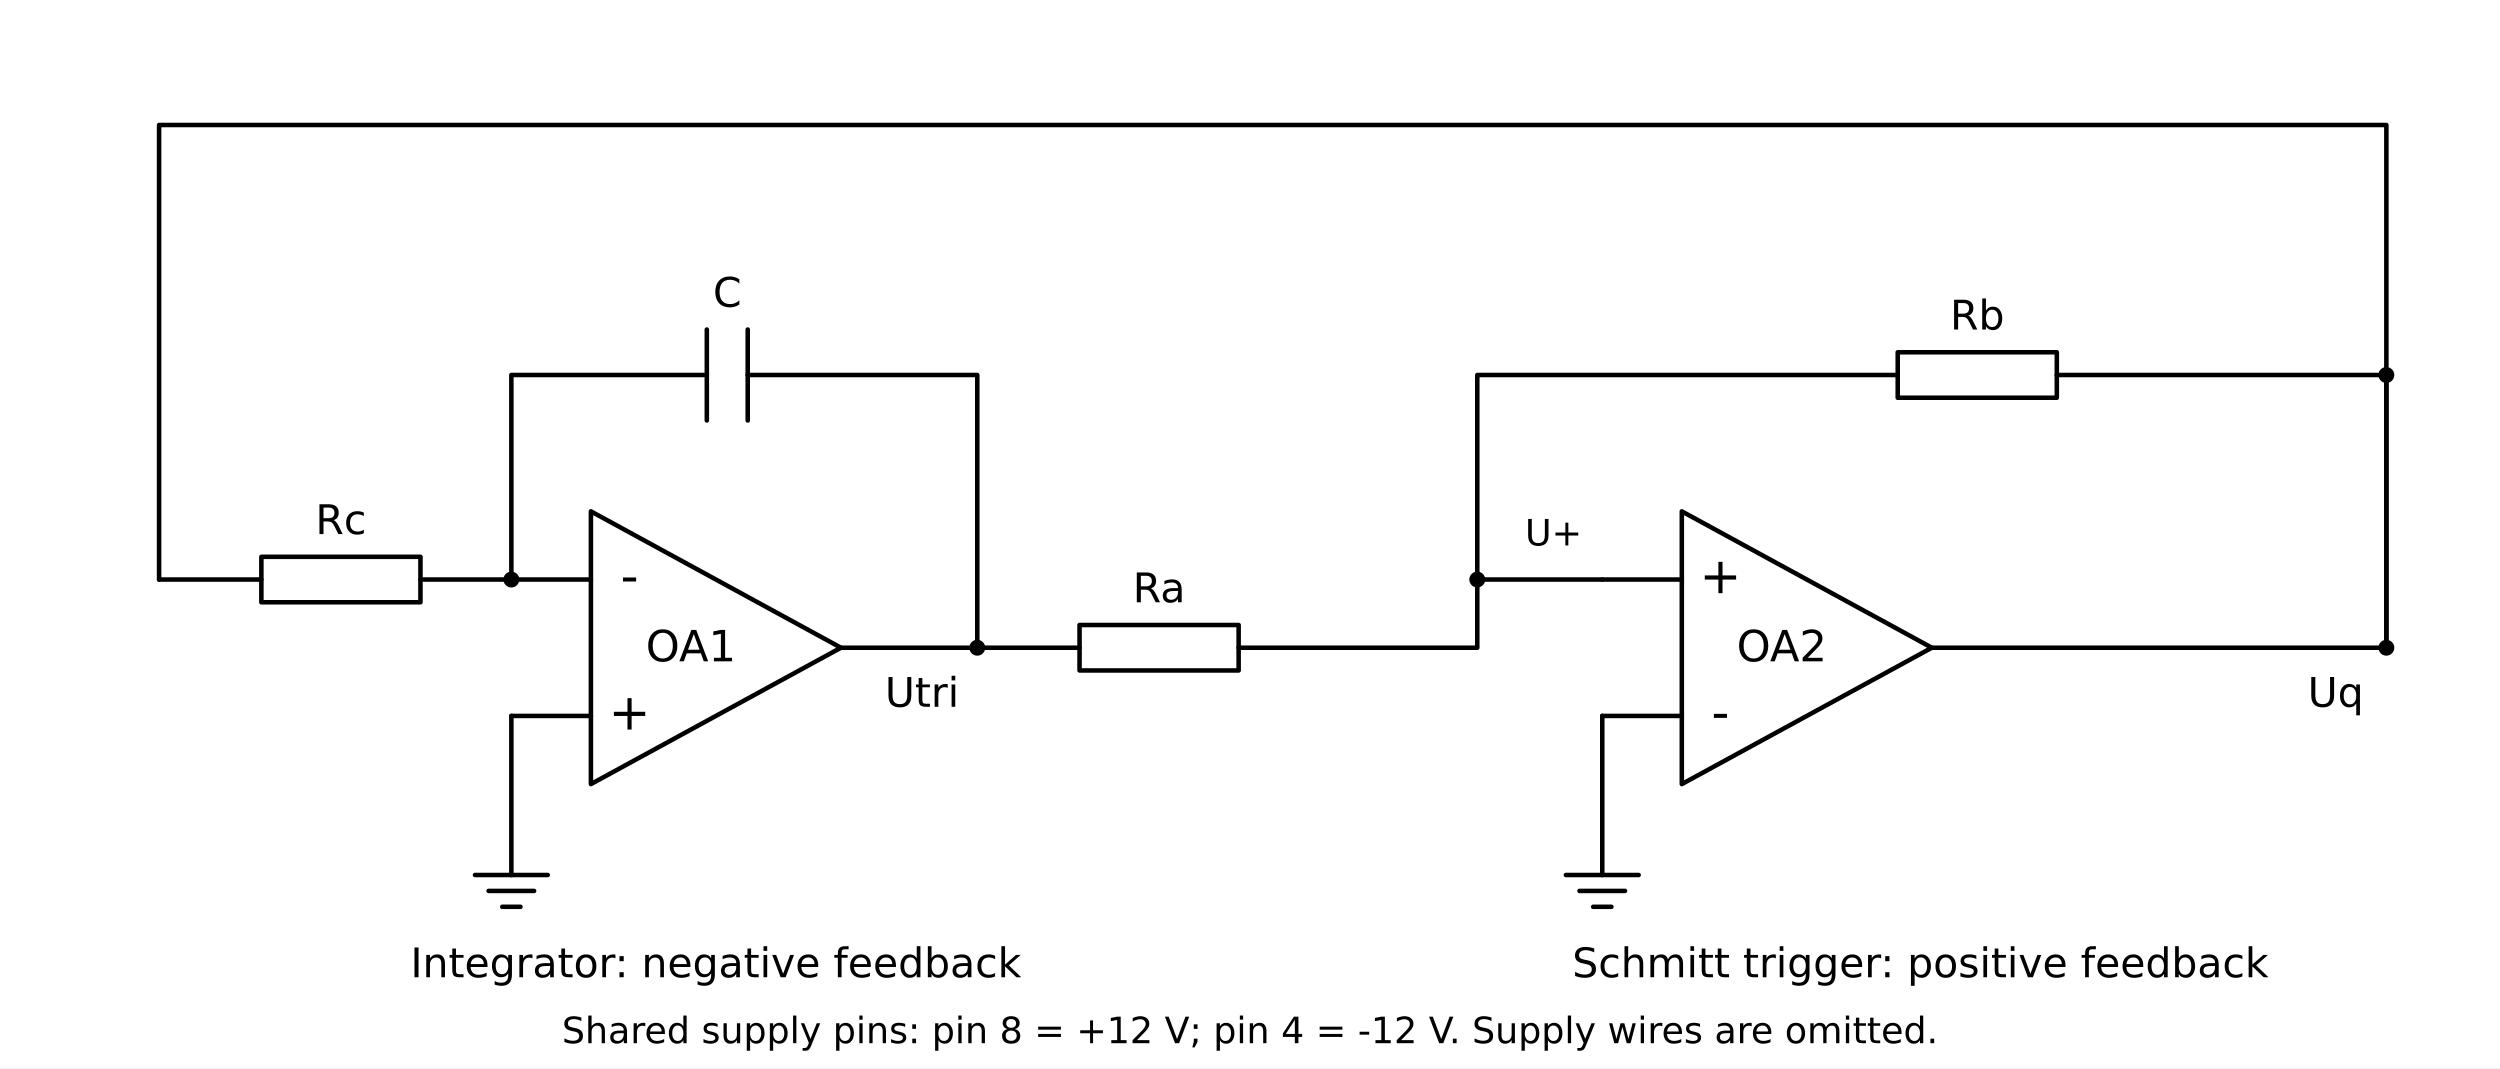
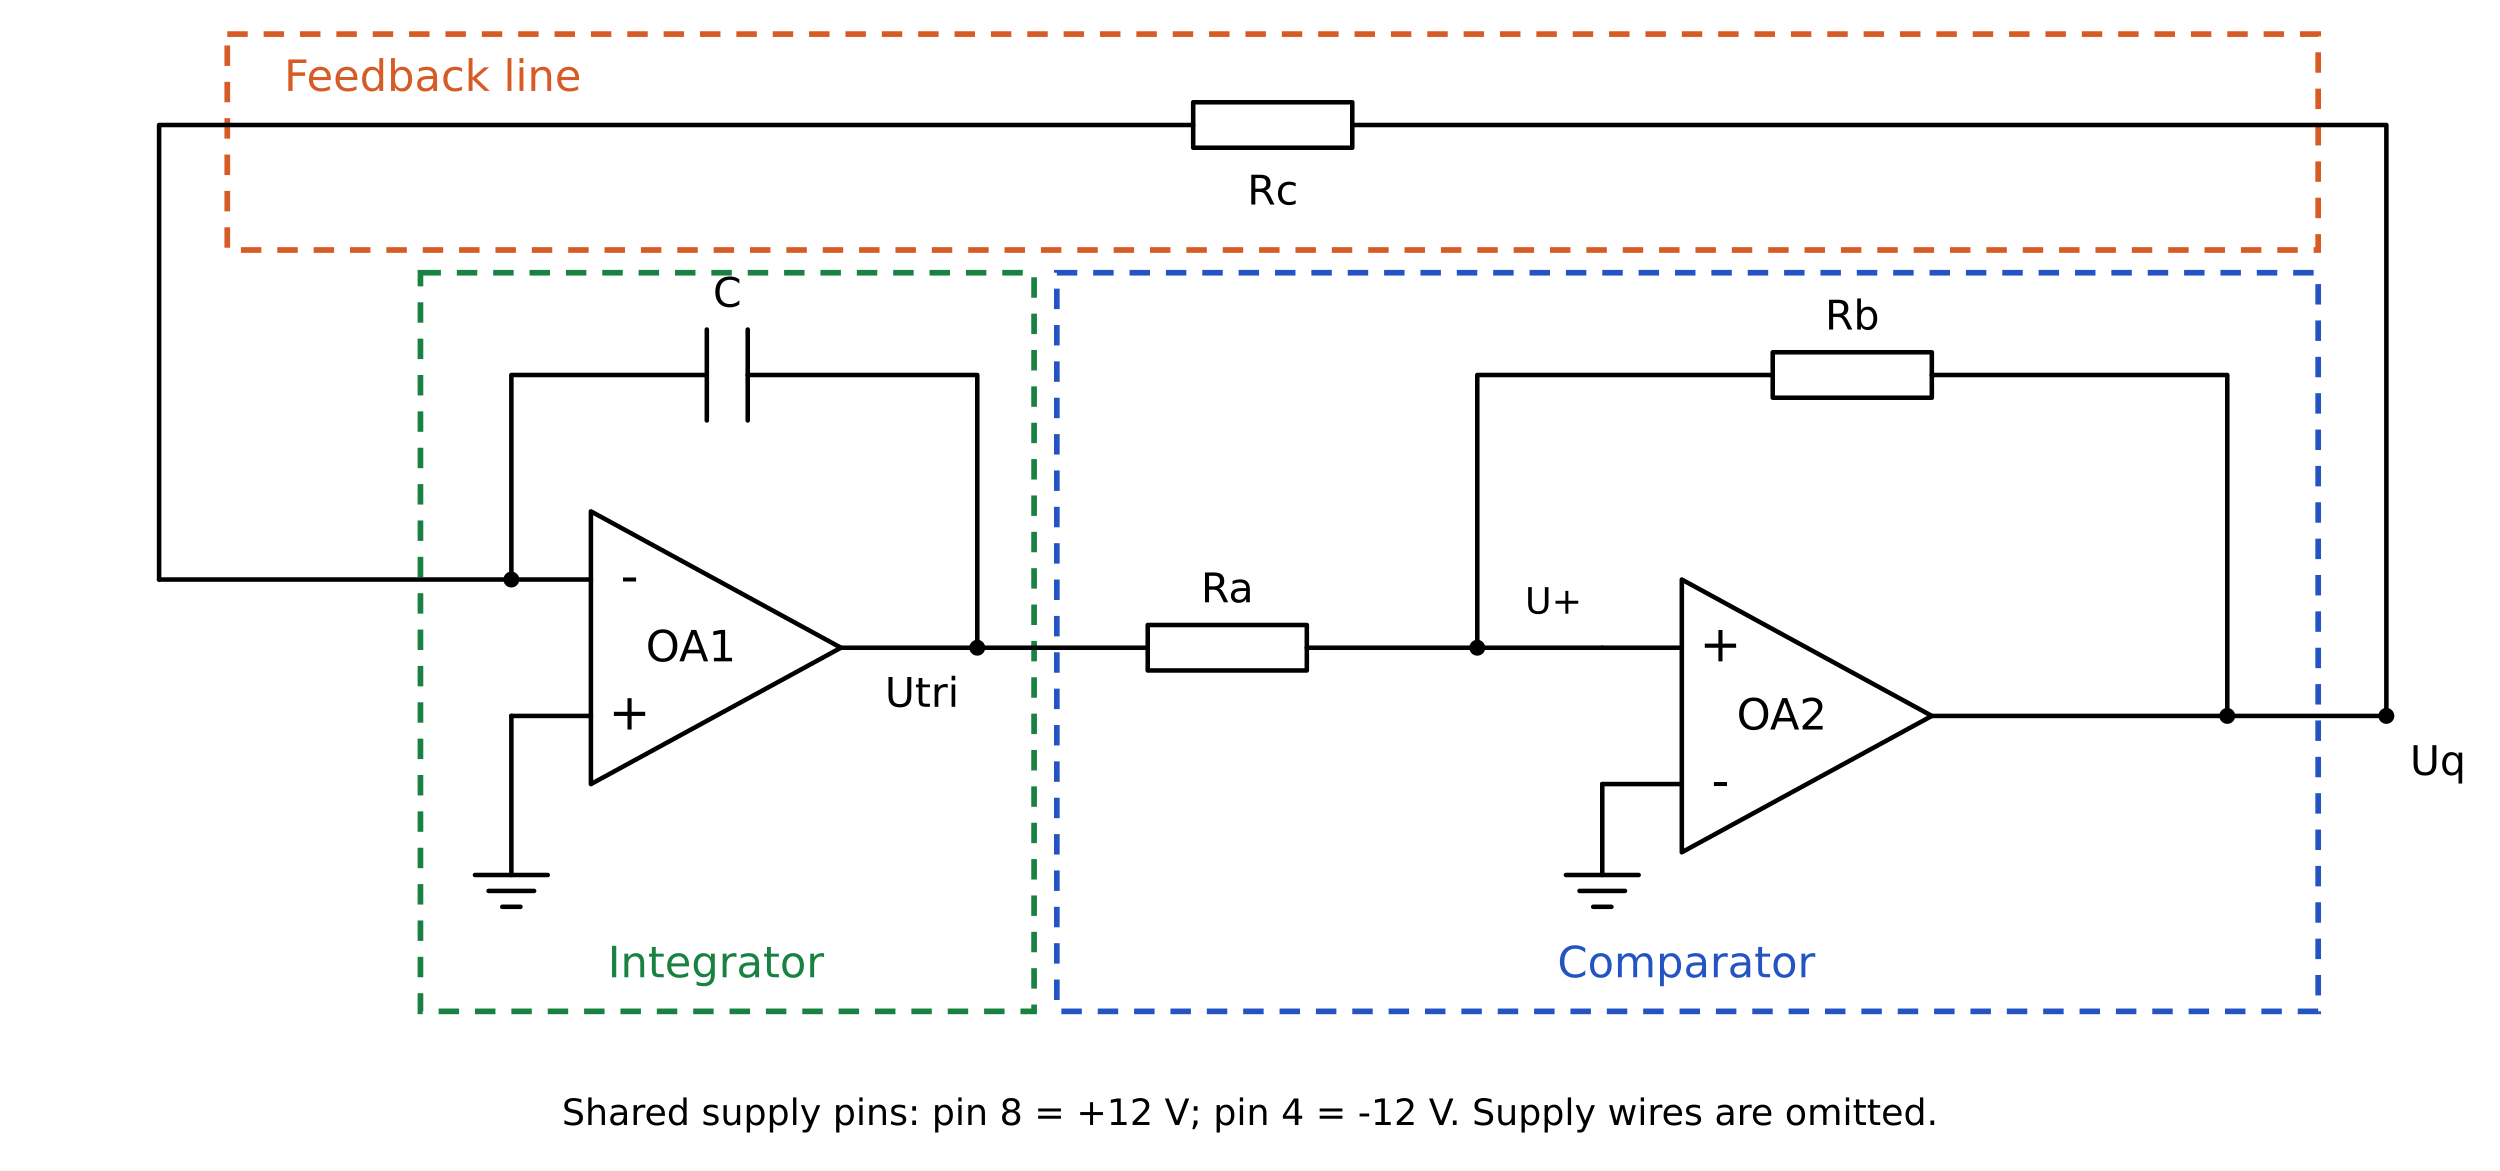
- <svg xmlns="http://www.w3.org/2000/svg" viewBox="0 0 1100 470" role="img" aria-labelledby="title desc">
-   <rect width="1100" height="470" fill="#fff" />
+ <svg xmlns="http://www.w3.org/2000/svg" viewBox="0 0 1100 515" role="img" aria-labelledby="title desc">
+   <rect width="1100" height="515" fill="#fff" />
  <defs>
    <marker id="arrow" markerWidth="8" markerHeight="8" refX="7" refY="4" orient="auto">
      <path d="M0,0 L8,4 L0,8 Z" fill="#000" />
    </marker>
  </defs>
+   <g fill="none" stroke-width="2.5" stroke-dasharray="9 7">
+     <rect x="100" y="15" width="920" height="95" stroke="#d65b25" />
+     <rect x="185" y="120" width="270" height="325" stroke="#198242" />
+     <rect x="465" y="120" width="555" height="325" stroke="#2454c4" />
+   </g>
+   <text x="125" y="40" font-family="DejaVu Sans,Arial,sans-serif" font-size="19" fill="#d65b25">Feedback line</text>
  <g fill="none" stroke="#000" stroke-width="2" stroke-linecap="round" stroke-linejoin="round">
    <polyline points="260,225 370,285 260,345 260,225" />
    <polyline points="225,255 260,255" />
    <polyline points="225,315 260,315" />
    <text x="277" y="261" font-family="DejaVu Sans,Arial,sans-serif" font-size="22" text-anchor="middle" fill="#000" stroke="none">-</text>
    <text x="277" y="321" font-family="DejaVu Sans,Arial,sans-serif" font-size="22" text-anchor="middle" fill="#000" stroke="none">+</text>
    <text x="304" y="291" font-family="DejaVu Sans,Arial,sans-serif" font-size="19" text-anchor="middle" fill="#000" stroke="none">OA1</text>
-     <polyline points="740,225 850,285 740,345 740,225" />
-     <polyline points="705,255 740,255" />
-     <polyline points="705,315 740,315" />
-     <text x="757" y="261" font-family="DejaVu Sans,Arial,sans-serif" font-size="22" text-anchor="middle" fill="#000" stroke="none">+</text>
-     <text x="757" y="321" font-family="DejaVu Sans,Arial,sans-serif" font-size="22" text-anchor="middle" fill="#000" stroke="none">-</text>
-     <text x="784" y="291" font-family="DejaVu Sans,Arial,sans-serif" font-size="19" text-anchor="middle" fill="#000" stroke="none">OA2</text>
-     <polyline points="70,255 115,255" />
-     <rect x="115" y="245" width="70" height="20" />
-     <text x="150.0" y="235" font-family="DejaVu Sans,Arial,sans-serif" font-size="18" text-anchor="middle" fill="#000" stroke="none">Rc</text>
-     <polyline points="185,255 225,255" />
-     <polyline points="370,285 430,285 475,285" />
-     <rect x="475" y="275" width="70" height="20" />
-     <text x="510.0" y="265" font-family="DejaVu Sans,Arial,sans-serif" font-size="18" text-anchor="middle" fill="#000" stroke="none">Ra</text>
-     <polyline points="545,285 650,285 650,255 705,255" />
+     <polyline points="740,255 850,315 740,375 740,255" />
+     <polyline points="705,285 740,285" />
+     <polyline points="705,345 740,345" />
+     <text x="757" y="291" font-family="DejaVu Sans,Arial,sans-serif" font-size="22" text-anchor="middle" fill="#000" stroke="none">+</text>
+     <text x="757" y="351" font-family="DejaVu Sans,Arial,sans-serif" font-size="22" text-anchor="middle" fill="#000" stroke="none">-</text>
+     <text x="784" y="321" font-family="DejaVu Sans,Arial,sans-serif" font-size="19" text-anchor="middle" fill="#000" stroke="none">OA2</text>
+     <polyline points="70,255 225,255" />
+     <rect x="525" y="45" width="70" height="20" />
+     <text x="560" y="90" font-family="DejaVu Sans,Arial,sans-serif" font-size="18" text-anchor="middle" fill="#000" stroke="none">Rc</text>
+     <polyline points="370,285 430,285 505,285" />
+     <rect x="505" y="275" width="70" height="20" />
+     <text x="540" y="265" font-family="DejaVu Sans,Arial,sans-serif" font-size="18" text-anchor="middle" fill="#000" stroke="none">Ra</text>
+     <polyline points="575,285 705,285" />
    <polyline points="225,255 225,165 311,165" />
    <polyline points="311,145 311,185" />
    <polyline points="329,145 329,185" />
    <text x="320" y="135" font-family="DejaVu Sans,Arial,sans-serif" font-size="18" text-anchor="middle" fill="#000" stroke="none">C</text>
    <polyline points="329,165 430,165 430,285" />
    <polyline points="225,315 225,385" />
    <polyline points="209,385 241,385" />
    <polyline points="215,392 235,392" />
    <polyline points="221,399 229,399" />
-     <polyline points="705,315 705,385" />
+     <polyline points="705,345 705,385" />
    <polyline points="689,385 721,385" />
    <polyline points="695,392 715,392" />
    <polyline points="701,399 709,399" />
-     <polyline points="850,285 1050,285" />
-     <polyline points="650,255 650,165 835,165" />
-     <rect x="835" y="155" width="70" height="20" />
-     <text x="870.0" y="145" font-family="DejaVu Sans,Arial,sans-serif" font-size="18" text-anchor="middle" fill="#000" stroke="none">Rb</text>
-     <polyline points="905,165 1050,165 1050,285" />
-     <polyline points="1050,285 1050,55 70,55 70,255" />
+     <polyline points="850,315 1050,315" />
+     <polyline points="650,285 650,165 780,165" />
+     <rect x="780" y="155" width="70" height="20" />
+     <text x="815" y="145" font-family="DejaVu Sans,Arial,sans-serif" font-size="18" text-anchor="middle" fill="#000" stroke="none">Rb</text>
+     <polyline points="850,165 980,165 980,315" />
+     <polyline points="1050,315 1050,55 595,55" />
+     <polyline points="525,55 70,55 70,255" />
    <circle cx="225" cy="255" r="3.5" fill="#000" stroke="none" />
    <circle cx="430" cy="285" r="3.5" fill="#000" stroke="none" />
-     <circle cx="650" cy="255" r="3.5" fill="#000" stroke="none" />
-     <circle cx="1050" cy="165" r="3.5" fill="#000" stroke="none" />
-     <circle cx="1050" cy="285" r="3.5" fill="#000" stroke="none" />
+     <circle cx="650" cy="285" r="3.5" fill="#000" stroke="none" />
+     <circle cx="980" cy="315" r="3.5" fill="#000" stroke="none" />
+     <circle cx="1050" cy="315" r="3.5" fill="#000" stroke="none" />
    <text x="422" y="311" font-family="DejaVu Sans,Arial,sans-serif" font-size="18" text-anchor="end" fill="#000" stroke="none">Utri</text>
-     <text x="1040" y="311" font-family="DejaVu Sans,Arial,sans-serif" font-size="18" text-anchor="end" fill="#000" stroke="none">Uq</text>
-     <text x="671" y="240" font-family="DejaVu Sans,Arial,sans-serif" font-size="16" text-anchor="start" fill="#000" stroke="none">U+</text>
-     <text x="315" y="430" font-family="DejaVu Sans,Arial,sans-serif" font-size="18" text-anchor="middle" fill="#000" stroke="none">Integrator: negative feedback</text>
-     <text x="845" y="430" font-family="DejaVu Sans,Arial,sans-serif" font-size="18" text-anchor="middle" fill="#000" stroke="none">Schmitt trigger: positive feedback</text>
-     <text x="550" y="459" font-family="DejaVu Sans,Arial,sans-serif" font-size="16" text-anchor="middle" fill="#000" stroke="none">Shared supply pins: pin 8 = +12 V; pin 4 = -12 V. Supply wires are omitted.</text>
+     <text x="1085" y="341" font-family="DejaVu Sans,Arial,sans-serif" font-size="18" text-anchor="end" fill="#000" stroke="none">Uq</text>
+     <text x="671" y="270" font-family="DejaVu Sans,Arial,sans-serif" font-size="16" text-anchor="start" fill="#000" stroke="none">U+</text>
+     <text x="315" y="430" font-family="DejaVu Sans,Arial,sans-serif" font-size="19" text-anchor="middle" fill="#198242" stroke="none">Integrator</text>
+     <text x="742" y="430" font-family="DejaVu Sans,Arial,sans-serif" font-size="19" text-anchor="middle" fill="#2454c4" stroke="none">Comparator</text>
+     <text x="550" y="495" font-family="DejaVu Sans,Arial,sans-serif" font-size="16" text-anchor="middle" fill="#000" stroke="none">Shared supply pins: pin 8 = +12 V; pin 4 = -12 V. Supply wires are omitted.</text>
  </g>
</svg>
